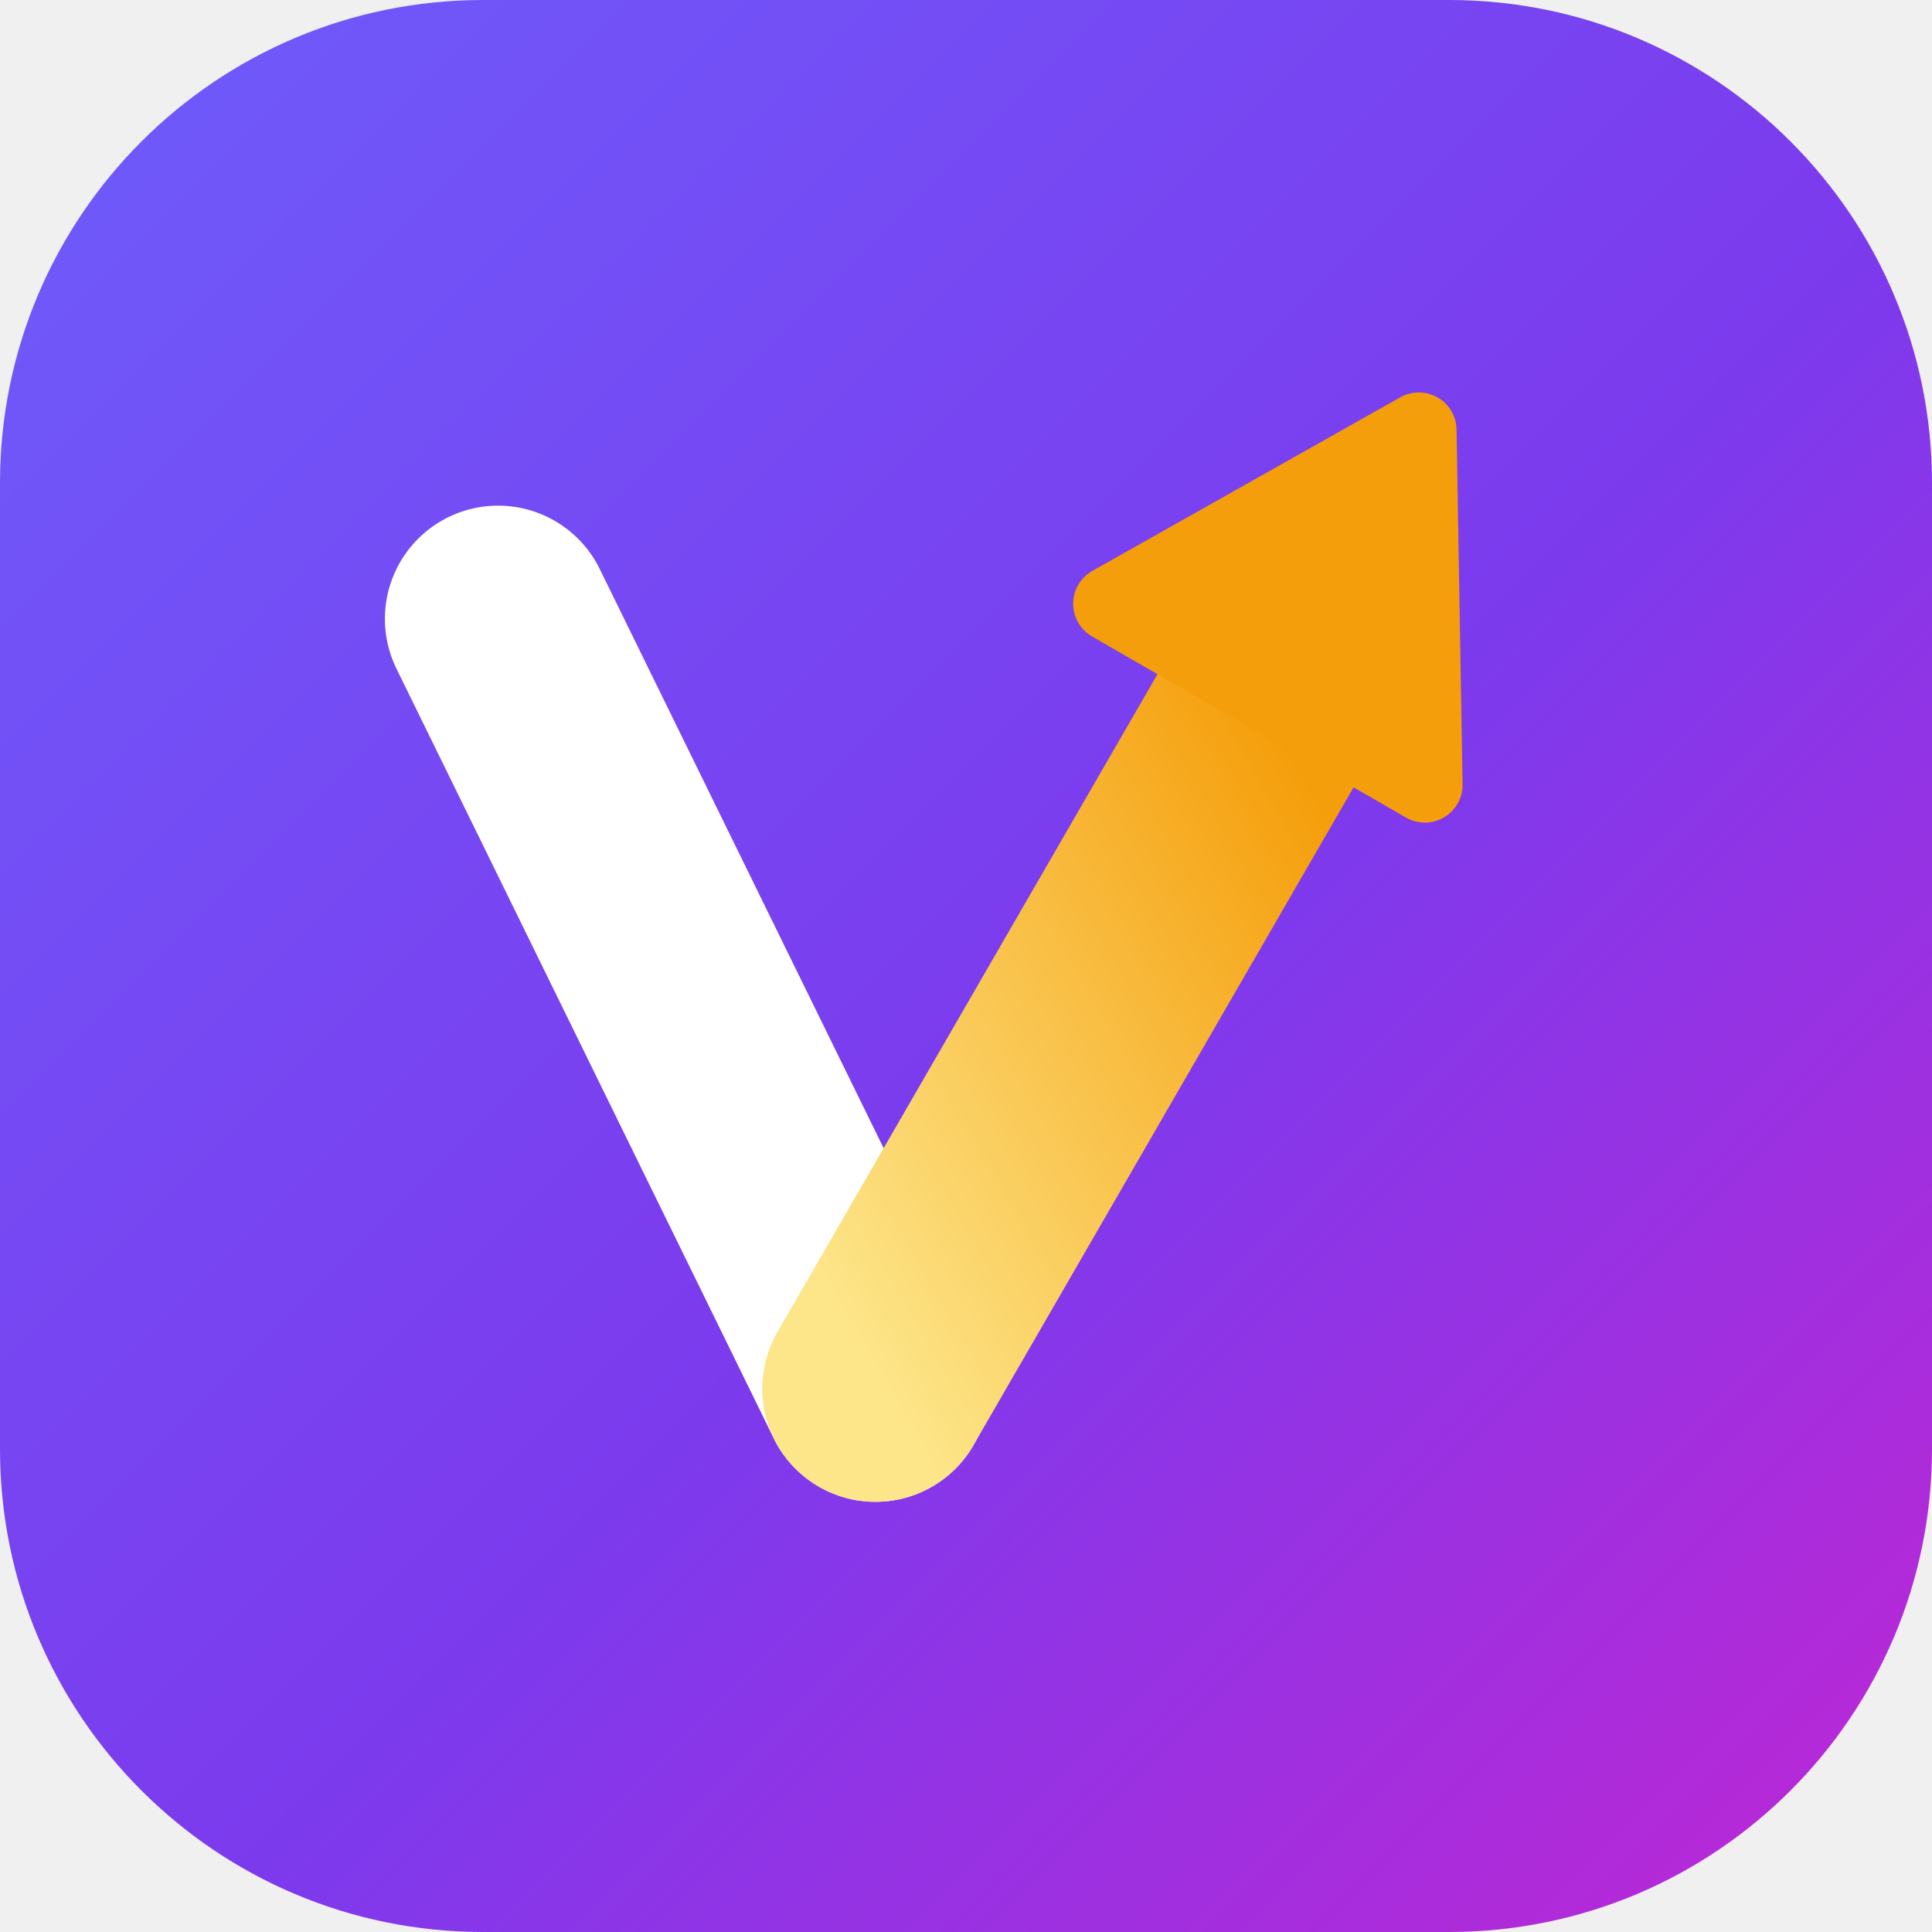
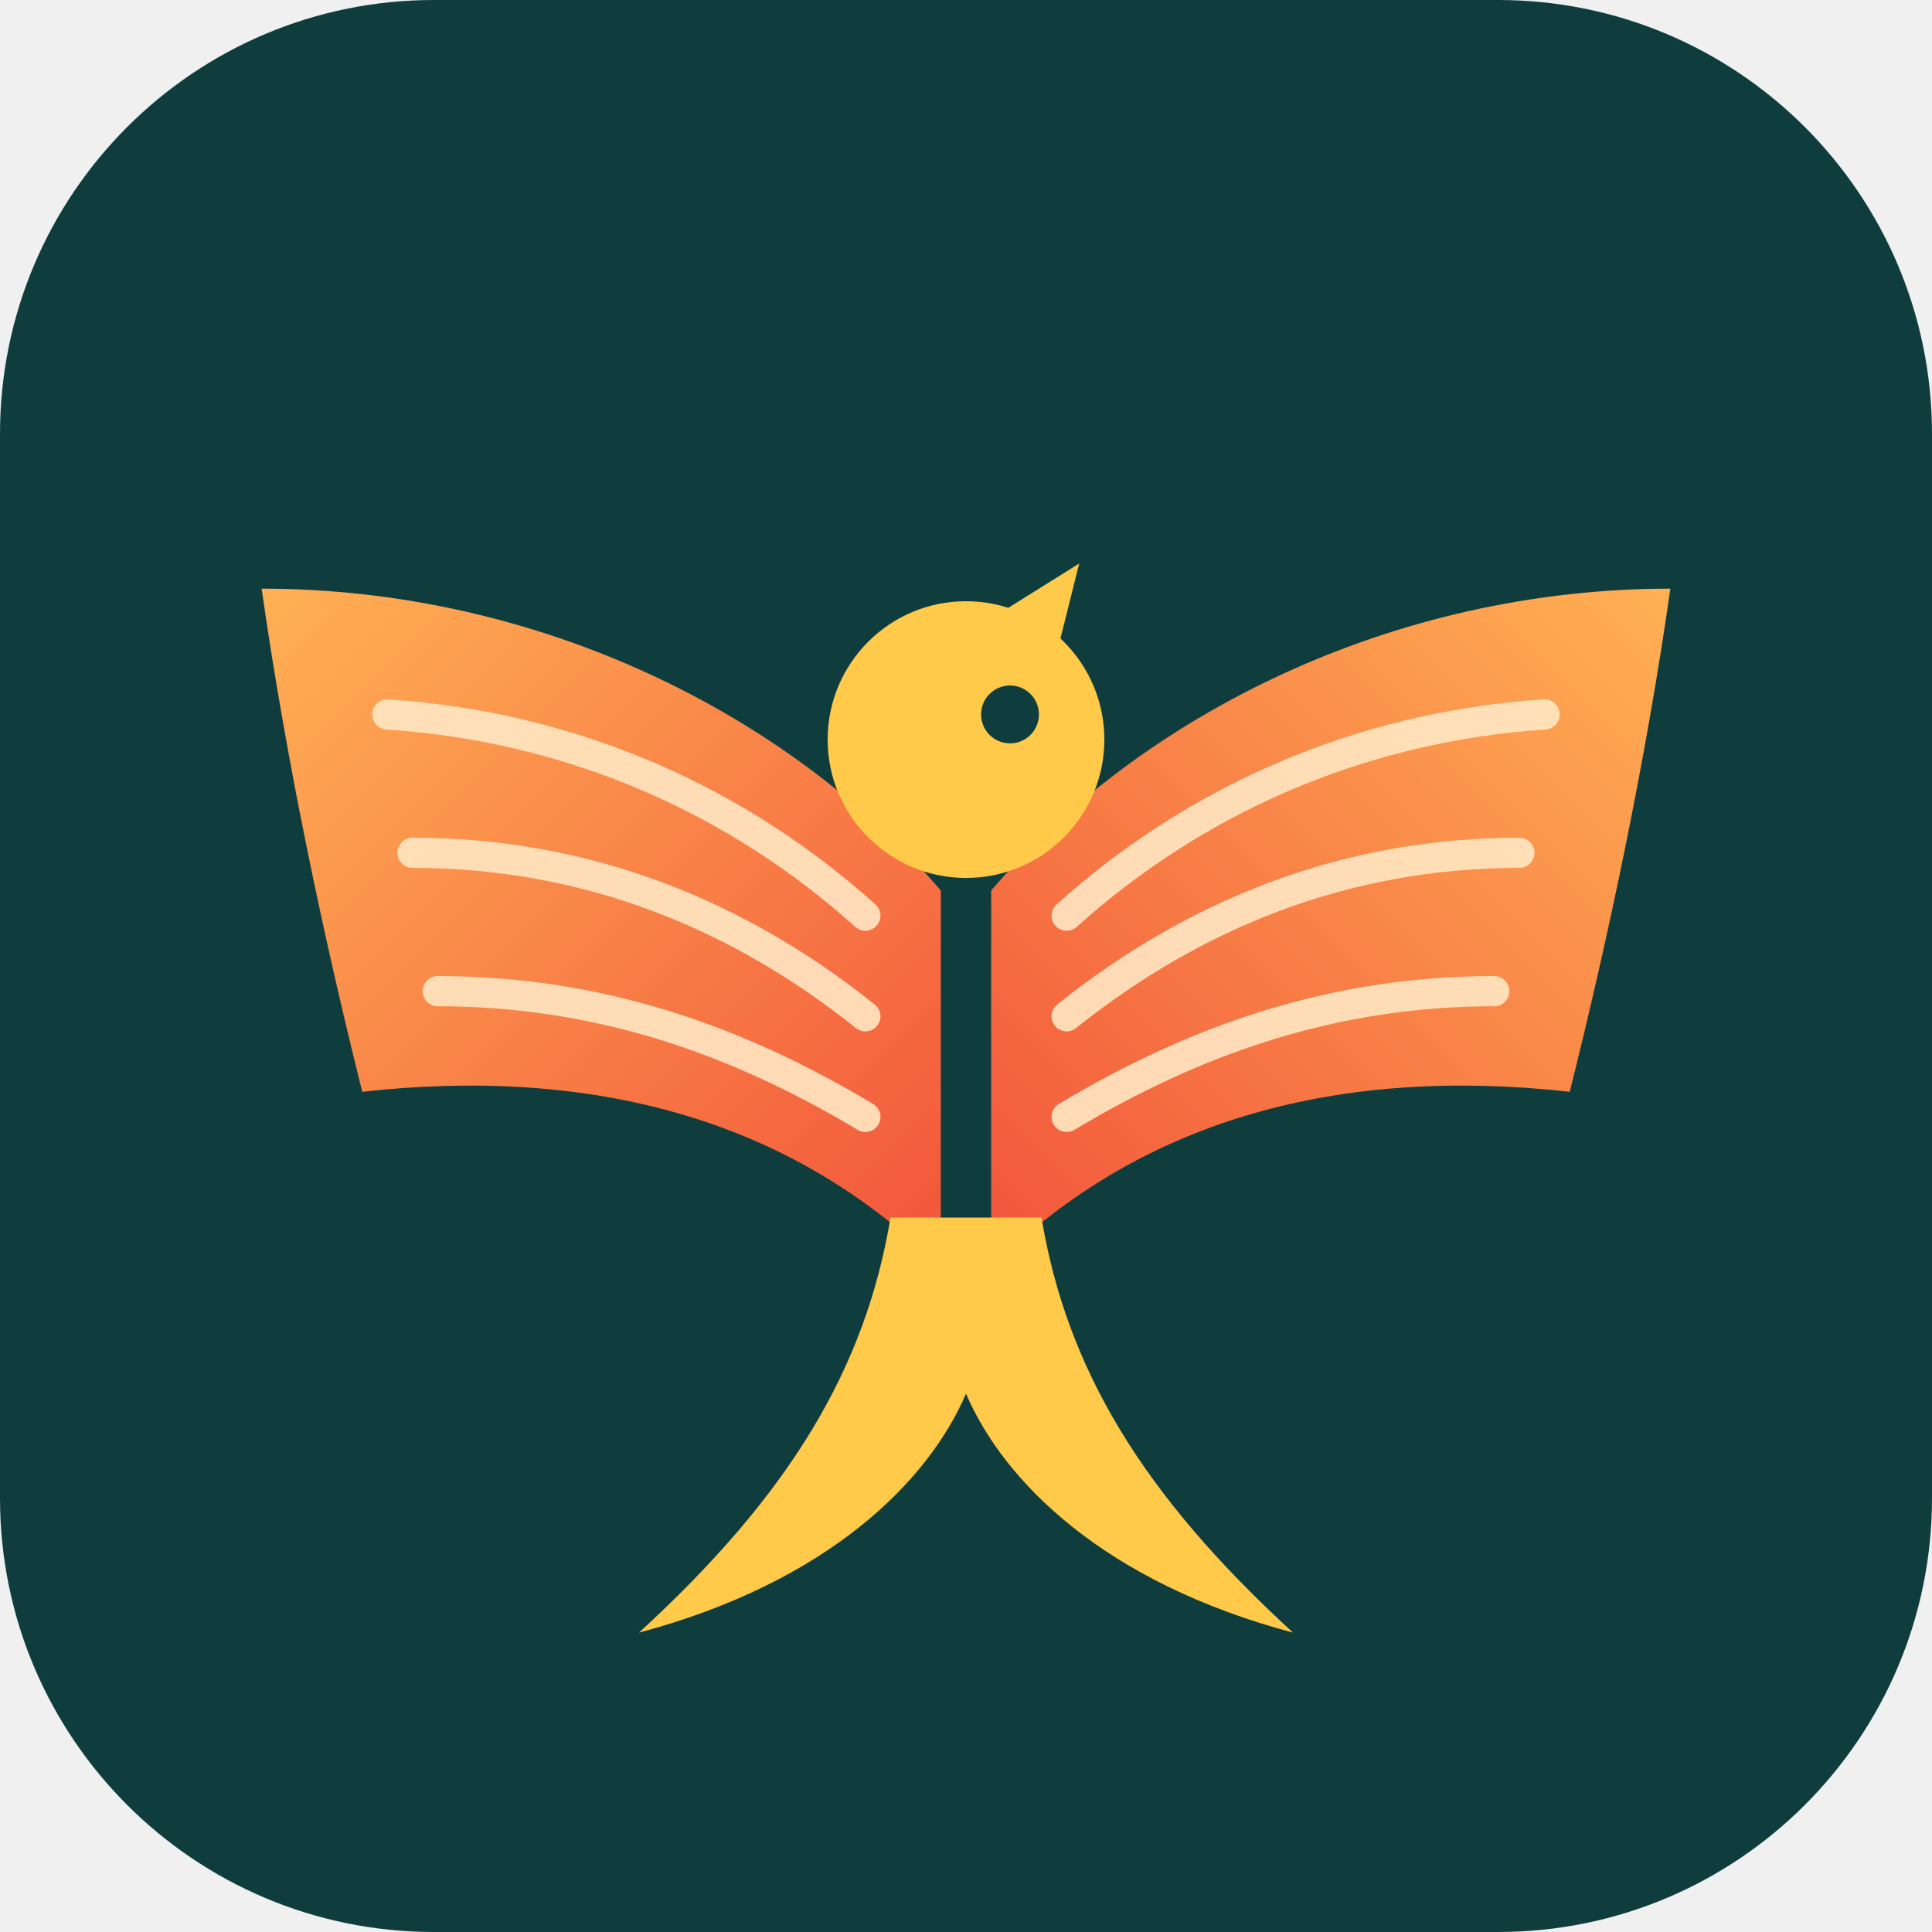
- <svg xmlns="http://www.w3.org/2000/svg" viewBox="0 0 128 128" role="img" aria-label="Lexkite">
+ <svg xmlns="http://www.w3.org/2000/svg" viewBox="0 0 1024 1024" width="1024" height="1024">
  <defs>
-     <linearGradient id="vbBg" x1="0" y1="0" x2="1" y2="1">
-       <stop offset="0" stop-color="#6D5DFC" />
-       <stop offset=".55" stop-color="#7C3AED" />
-       <stop offset="1" stop-color="#C026D3" />
+     <linearGradient id="pg" x1="0" y1="0" x2="1" y2="1">
+       <stop offset="0" stop-color="#FFB054" />
+       <stop offset="1" stop-color="#F2553B" />
    </linearGradient>
-     <linearGradient id="vbUp" x1="0" y1="1" x2="1" y2="0">
-       <stop offset="0" stop-color="#FDE68A" />
-       <stop offset="1" stop-color="#F59E0B" />
+     <linearGradient id="pg2" x1="1" y1="0" x2="0" y2="1">
+       <stop offset="0" stop-color="#FFB054" />
+       <stop offset="1" stop-color="#F2553B" />
    </linearGradient>
  </defs>
-   <rect width="128" height="128" rx="32" fill="url(#vbBg)" />
-   <path d="M33 41 L58 92" stroke="#FFFFFF" stroke-width="15" stroke-linecap="round" fill="none" />
-   <path d="M58 92 L84 47" stroke="url(#vbUp)" stroke-width="15" stroke-linecap="round" fill="none" />
-   <path d="M94 28.5 L73.6 40 L94.4 52 Z" fill="#F59E0B" stroke="#F59E0B" stroke-width="5" stroke-linejoin="round" />
+   <rect width="1024" height="1024" rx="230" ry="230" fill="#0F3D3E" />
+   <svg x="112" y="112" width="800" height="800" viewBox="0 0 120 120">
+     <path d="M58 54 C46 40 26 30 4 30 C6 44 9 58 12 70 C30 68 46 72 58 84 Z" fill="url(#pg)" />
+     <path d="M62 54 C74 40 94 30 116 30 C114 44 111 58 108 70 C90 68 74 72 62 84 Z" fill="url(#pg2)" />
+     <path d="M52 56 C42 47 29 41 14 40 M52 64 C42 56 30 51 16 51 M52 72 C42 66 31 62 18 62 M68 56 C78 47 91 41 106 40 M68 64 C78 56 90 51 104 51 M68 72 C78 66 89 62 102 62" stroke="#FFE7C2" stroke-width="2.4" fill="none" stroke-linecap="round" opacity=".9" />
+     <path d="M54 80 C52 92 46 102 34 113 C49 109 57 101 60 94 C63 101 71 109 86 113 C74 102 68 92 66 80 Z" fill="#FFC94A" />
+     <circle cx="60" cy="42" r="11" fill="#FFC94A" />
+     <path d="M61 33 l8 -5 l-2 8 Z" fill="#FFC94A" />
+     <circle cx="63.5" cy="40" r="2.3" fill="#0F3D3E" />
+   </svg>
</svg>
